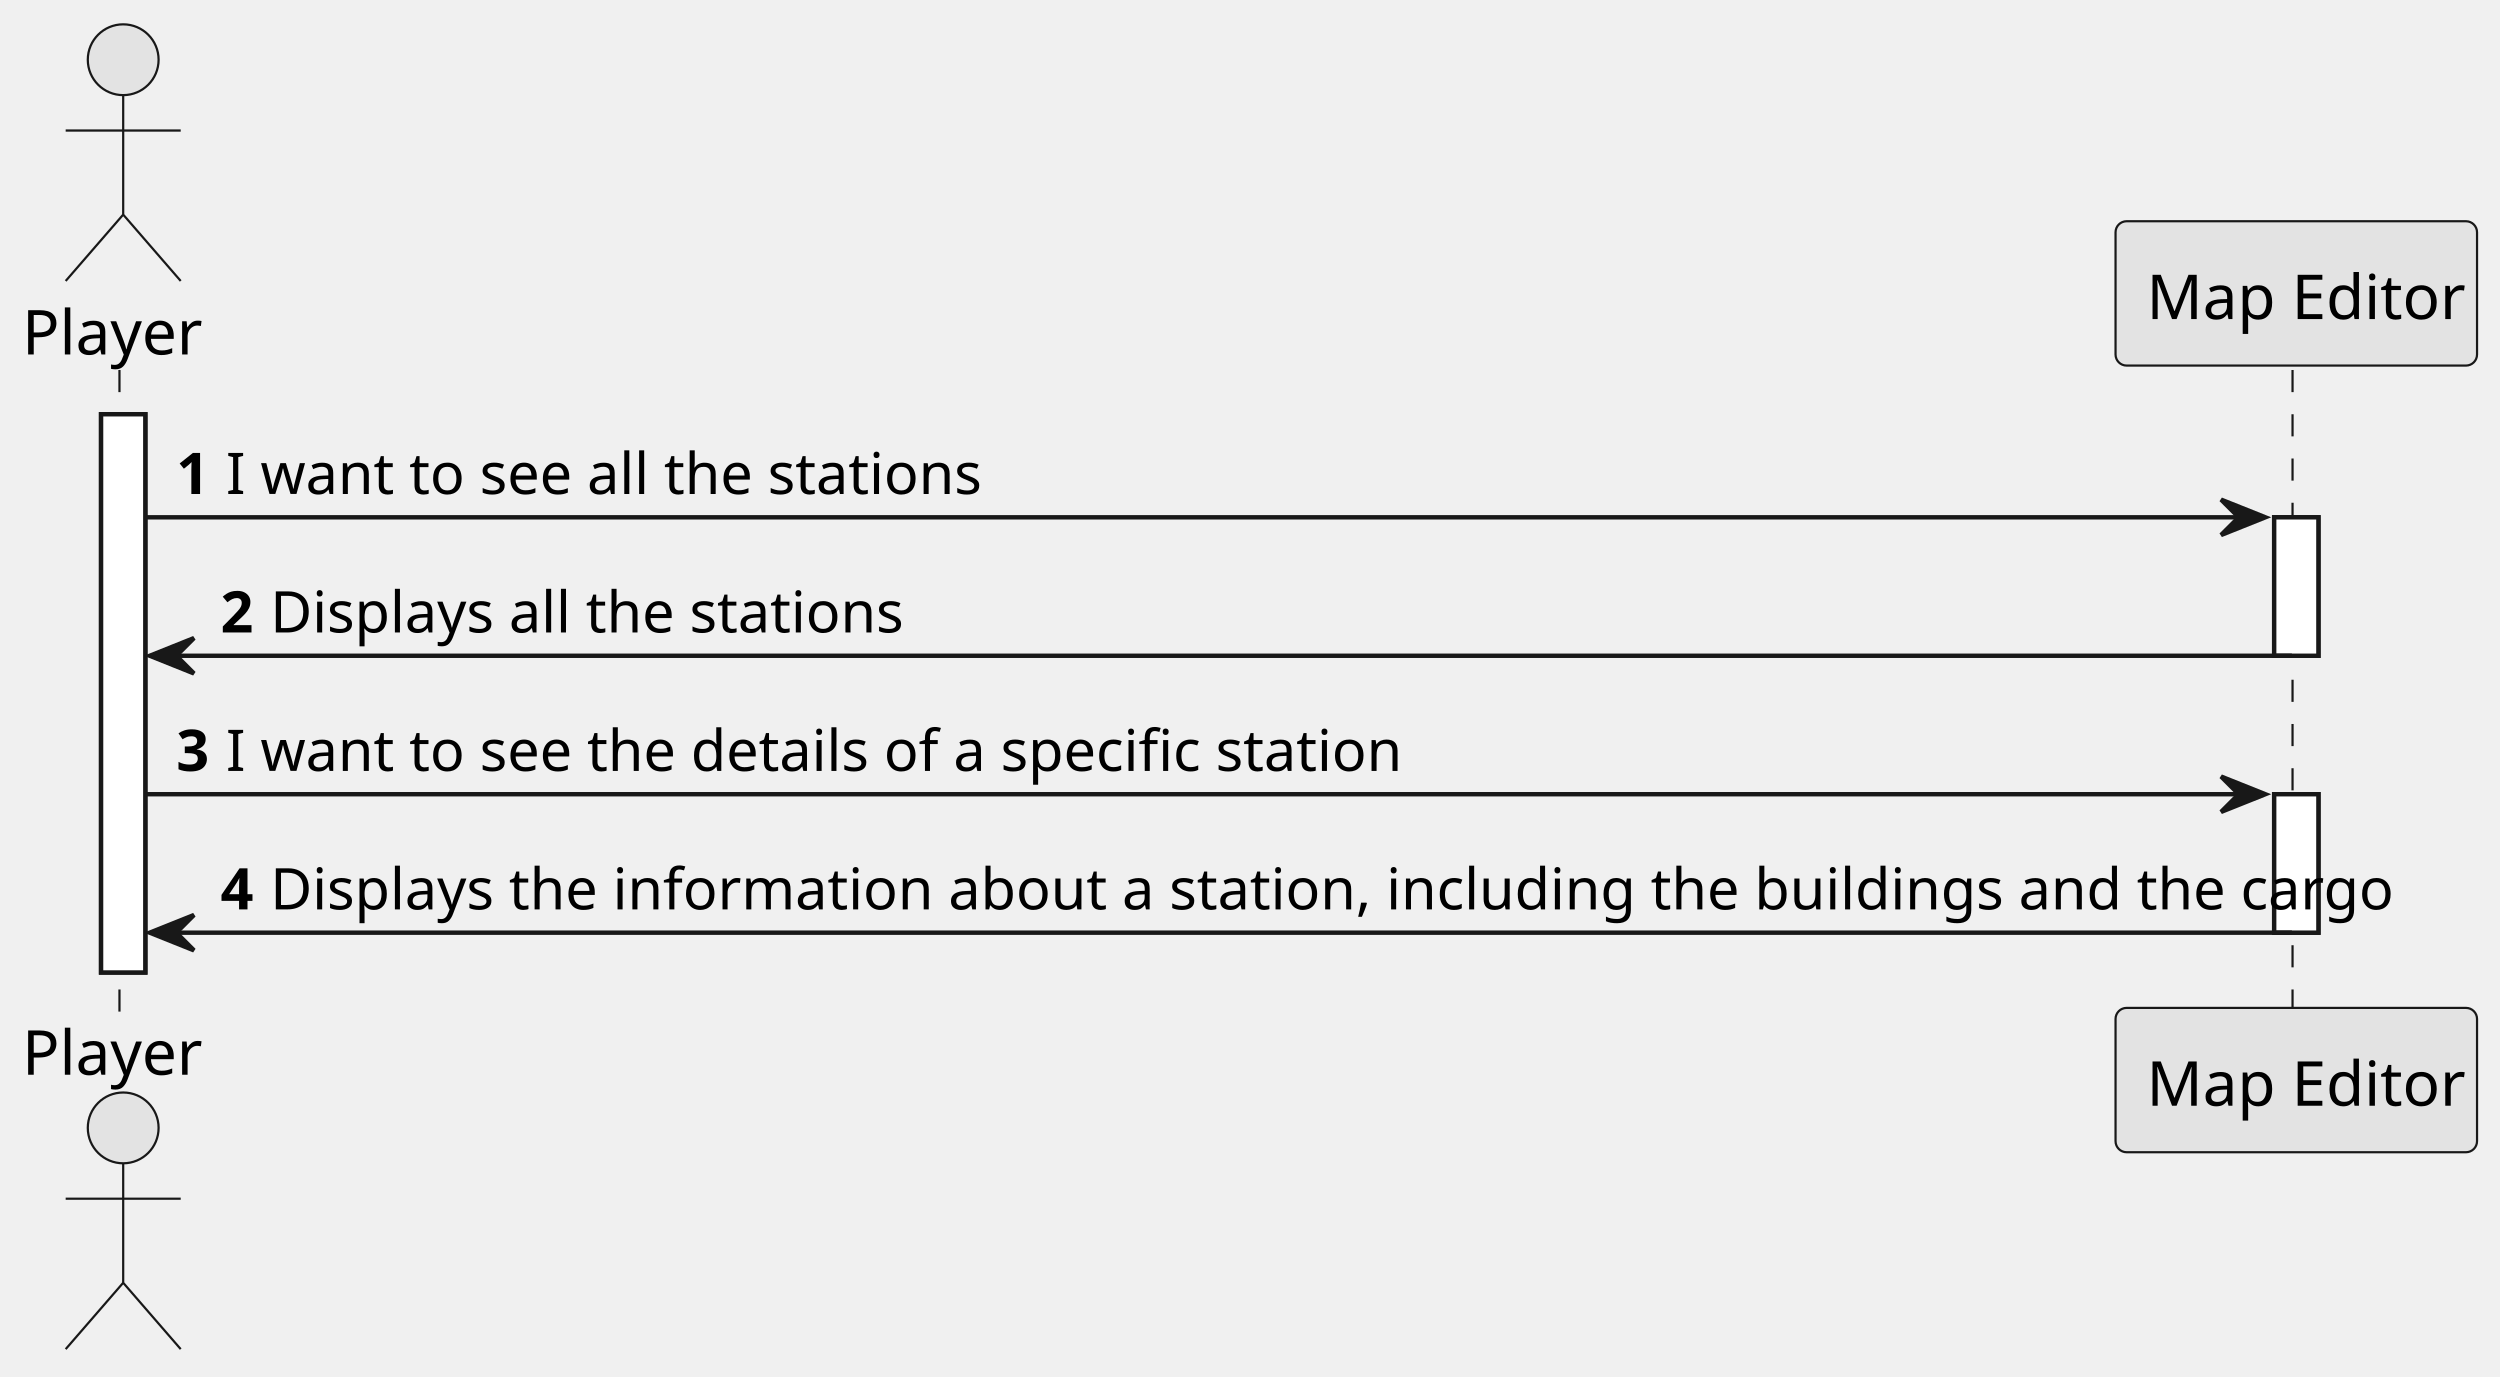
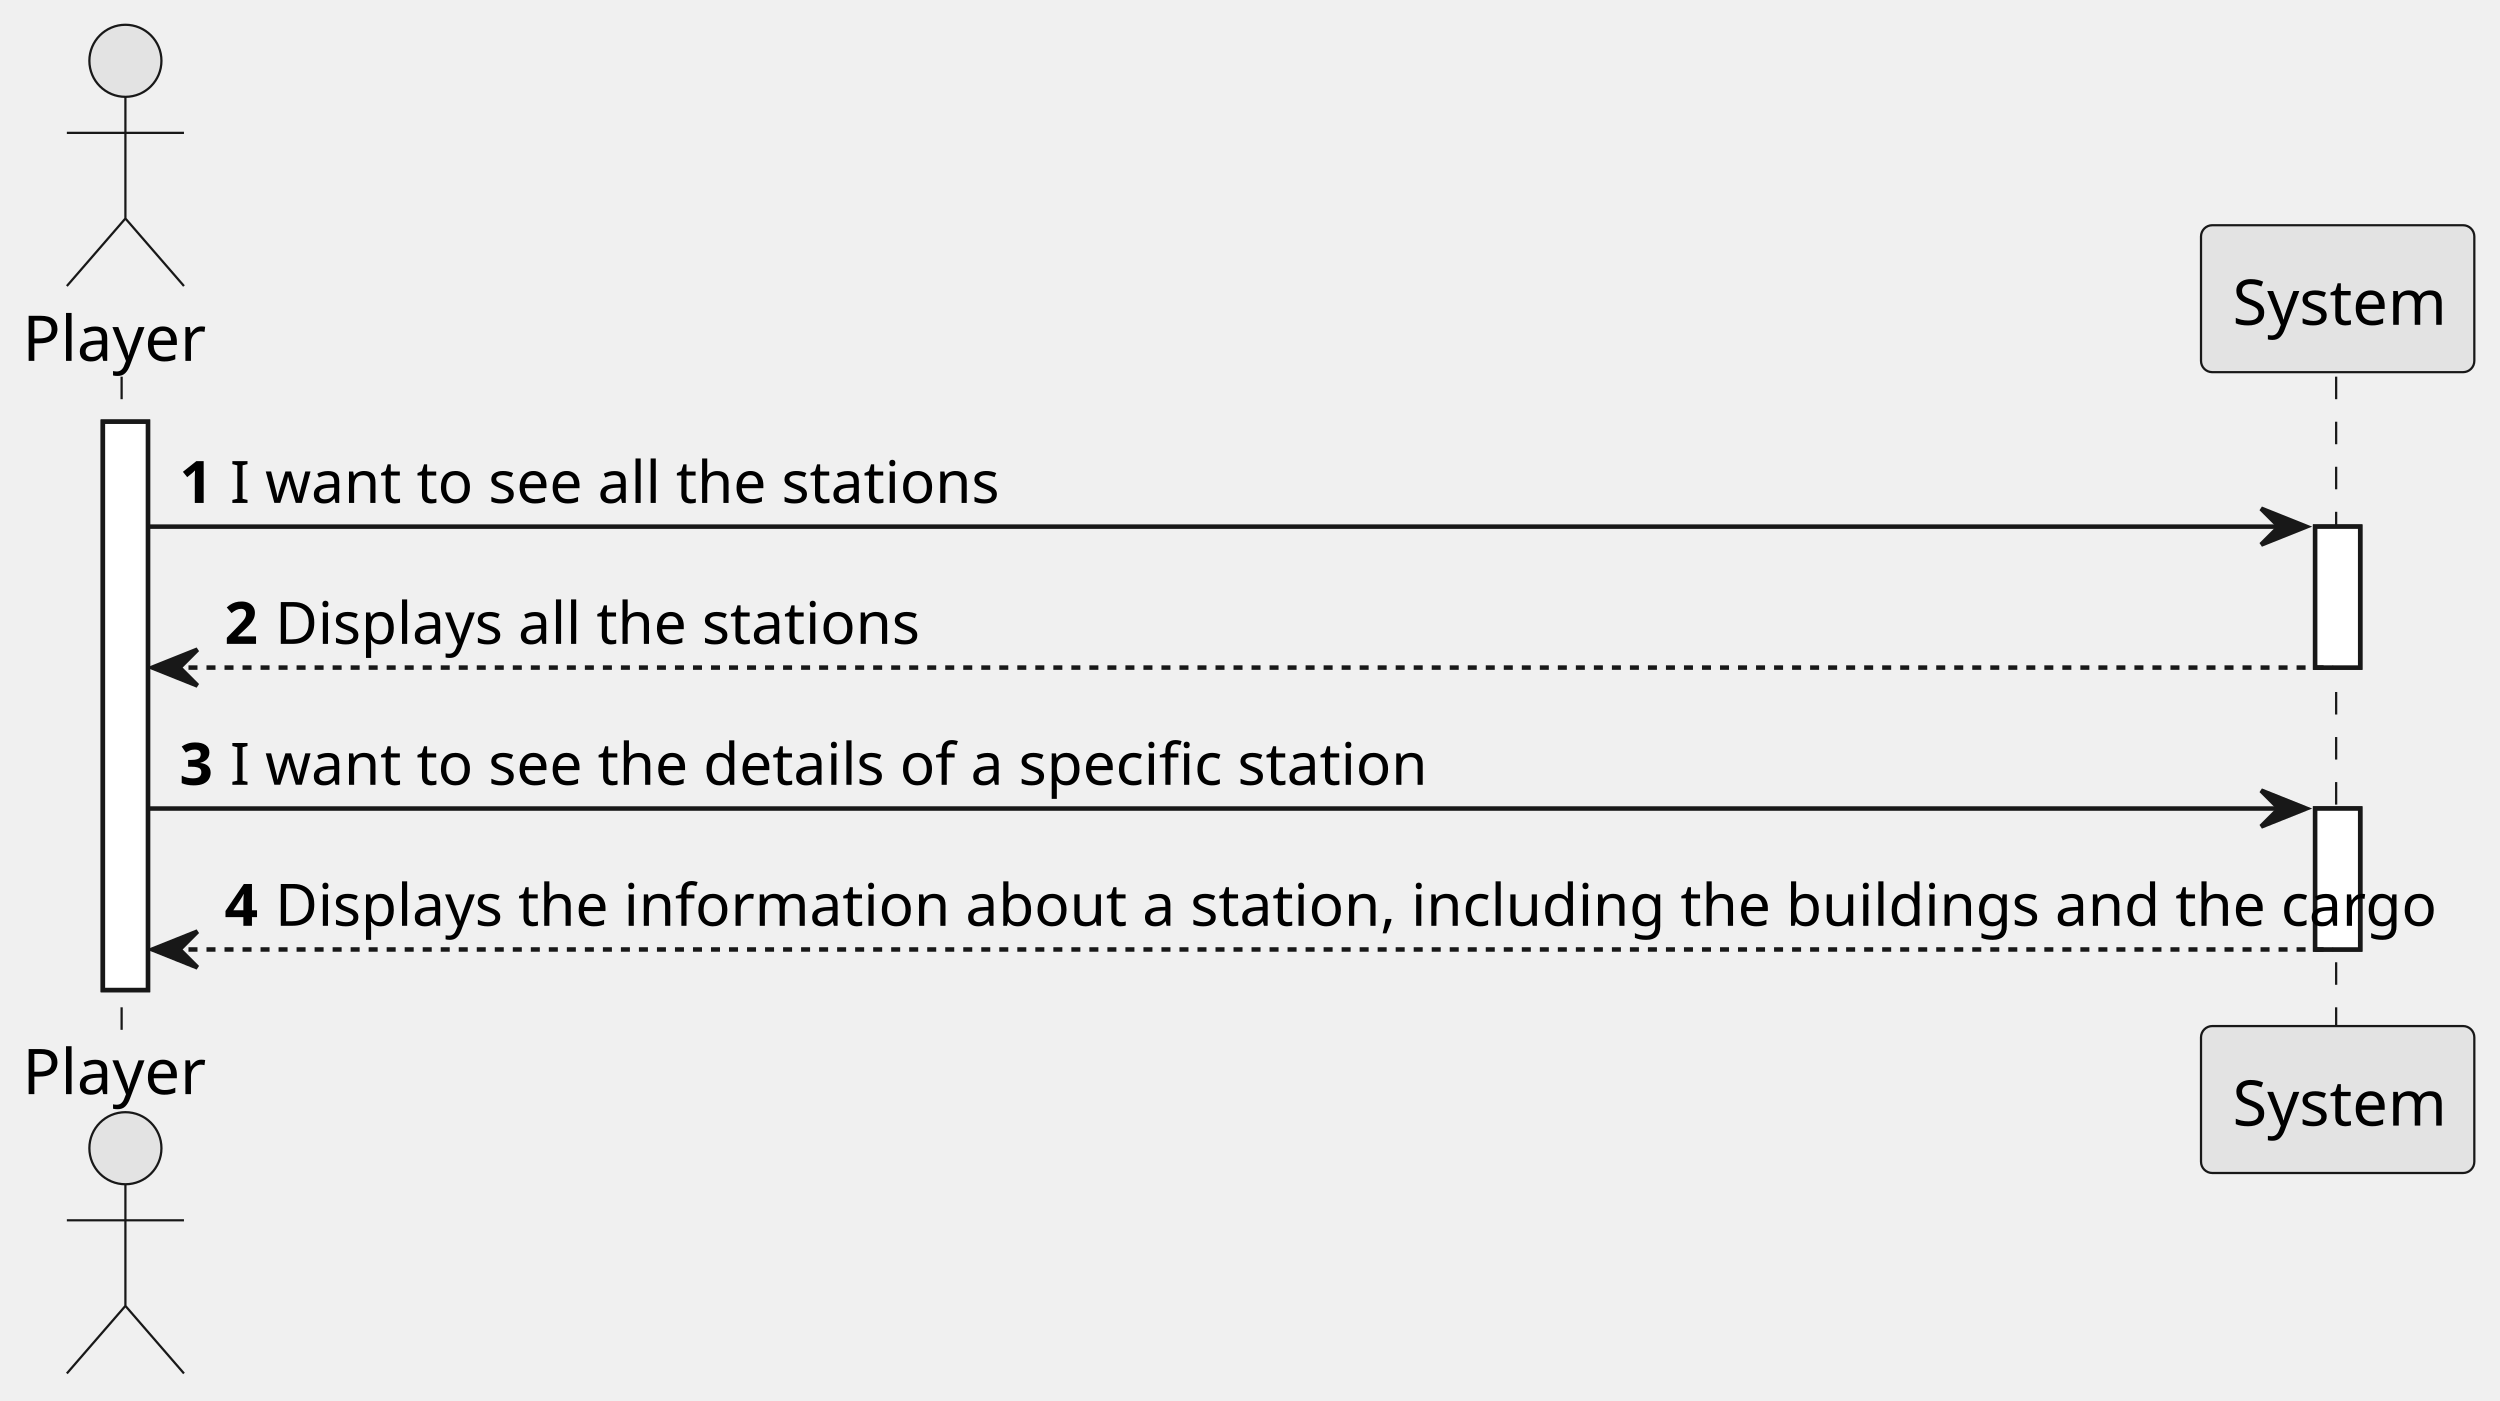
- <svg xmlns="http://www.w3.org/2000/svg" contentStyleType="text/css" height="311px" preserveAspectRatio="none" style="width:565px;height:311px;background:#FFFFFF;" version="1.1" viewBox="0 0 565 311" width="565px" zoomAndPan="magnify">
+ <svg xmlns="http://www.w3.org/2000/svg" contentStyleType="text/css" height="311px" preserveAspectRatio="none" style="width:555px;height:311px;background:#FFFFFF;" version="1.1" viewBox="0 0 555 311" width="555px" zoomAndPan="magnify">
  <defs />
  <g>
    <rect fill="#FFFFFF" height="126.164" style="stroke:#181818;stroke-width:1.0;" width="10" x="22.841" y="93.621" />
    <rect fill="#FFFFFF" height="31.291" style="stroke:#181818;stroke-width:1.0;" width="10" x="513.962" y="116.912" />
    <rect fill="#FFFFFF" height="31.291" style="stroke:#181818;stroke-width:1.0;" width="10" x="513.962" y="179.494" />
    <line style="stroke:#181818;stroke-width:0.5;stroke-dasharray:5.0,5.0;" x1="27" x2="27" y1="83.621" y2="228.785" />
-     <line style="stroke:#181818;stroke-width:0.5;stroke-dasharray:5.0,5.0;" x1="518.114" x2="518.114" y1="83.621" y2="228.785" />
+     <line style="stroke:#181818;stroke-width:0.5;stroke-dasharray:5.0,5.0;" x1="518.625" x2="518.625" y1="83.621" y2="228.785" />
    <text fill="#000000" font-family="sans-serif" font-size="14" lengthAdjust="spacing" textLength="39.683" x="5" y="80.107">Player</text>
    <ellipse cx="27.841" cy="13.5" fill="#E3E3E3" rx="8" ry="8" style="stroke:#181818;stroke-width:0.5;" />
    <path d="M27.841,21.5 L27.841,48.5 M14.841,29.5 L40.841,29.5 M27.841,48.5 L14.841,63.5 M27.841,48.5 L40.841,63.5 " fill="none" style="stroke:#181818;stroke-width:0.5;" />
    <text fill="#000000" font-family="sans-serif" font-size="14" lengthAdjust="spacing" textLength="39.683" x="5" y="242.893">Player</text>
    <ellipse cx="27.841" cy="254.906" fill="#E3E3E3" rx="8" ry="8" style="stroke:#181818;stroke-width:0.5;" />
    <path d="M27.841,262.906 L27.841,289.906 M14.841,270.906 L40.841,270.906 M27.841,289.906 L14.841,304.906 M27.841,289.906 L40.841,304.906 " fill="none" style="stroke:#181818;stroke-width:0.5;" />
-     <rect fill="#E3E3E3" height="32.621" rx="2.5" ry="2.5" style="stroke:#181818;stroke-width:0.5;" width="81.696" x="478.114" y="50" />
-     <text fill="#000000" font-family="sans-serif" font-size="14" lengthAdjust="spacing" textLength="67.696" x="485.114" y="72.107">Map Editor</text>
-     <rect fill="#E3E3E3" height="32.621" rx="2.5" ry="2.5" style="stroke:#181818;stroke-width:0.5;" width="81.696" x="478.114" y="227.785" />
-     <text fill="#000000" font-family="sans-serif" font-size="14" lengthAdjust="spacing" textLength="67.696" x="485.114" y="249.893">Map Editor</text>
+     <rect fill="#E3E3E3" height="32.621" rx="2.5" ry="2.5" style="stroke:#181818;stroke-width:0.5;" width="60.676" x="488.625" y="50" />
+     <text fill="#000000" font-family="sans-serif" font-size="14" lengthAdjust="spacing" textLength="46.676" x="495.625" y="72.107">System</text>
+     <rect fill="#E3E3E3" height="32.621" rx="2.5" ry="2.5" style="stroke:#181818;stroke-width:0.5;" width="60.676" x="488.625" y="227.785" />
+     <text fill="#000000" font-family="sans-serif" font-size="14" lengthAdjust="spacing" textLength="46.676" x="495.625" y="249.893">System</text>
    <rect fill="#FFFFFF" height="126.164" style="stroke:#181818;stroke-width:1.0;" width="10" x="22.841" y="93.621" />
    <rect fill="#FFFFFF" height="31.291" style="stroke:#181818;stroke-width:1.0;" width="10" x="513.962" y="116.912" />
    <rect fill="#FFFFFF" height="31.291" style="stroke:#181818;stroke-width:1.0;" width="10" x="513.962" y="179.494" />
    <polygon fill="#181818" points="501.962,112.912,511.962,116.912,501.962,120.912,505.962,116.912" style="stroke:#181818;stroke-width:1.0;" />
    <line style="stroke:#181818;stroke-width:1.0;" x1="32.841" x2="507.962" y1="116.912" y2="116.912" />
    <text fill="#000000" font-family="sans-serif" font-size="13" font-weight="bold" lengthAdjust="spacing" textLength="7.23" x="39.841" y="111.649">1</text>
    <text fill="#000000" font-family="sans-serif" font-size="13" lengthAdjust="spacing" textLength="160.424" x="51.071" y="111.649">I want to see all the stations</text>
    <polygon fill="#181818" points="43.841,144.203,33.841,148.203,43.841,152.203,39.841,148.203" style="stroke:#181818;stroke-width:1.0;" />
-     <line style="stroke:#181818;stroke-width:1.0;" x1="37.841" x2="517.962" y1="148.203" y2="148.203" />
+     <line style="stroke:#181818;stroke-width:1.0;stroke-dasharray:2.0,2.0;" x1="37.841" x2="517.962" y1="148.203" y2="148.203" />
    <text fill="#000000" font-family="sans-serif" font-size="13" font-weight="bold" lengthAdjust="spacing" textLength="7.23" x="49.841" y="142.94">2</text>
    <text fill="#000000" font-family="sans-serif" font-size="13" lengthAdjust="spacing" textLength="135.84" x="61.071" y="142.94">Displays all the stations</text>
    <polygon fill="#181818" points="501.962,175.494,511.962,179.494,501.962,183.494,505.962,179.494" style="stroke:#181818;stroke-width:1.0;" />
    <line style="stroke:#181818;stroke-width:1.0;" x1="32.841" x2="507.962" y1="179.494" y2="179.494" />
    <text fill="#000000" font-family="sans-serif" font-size="13" font-weight="bold" lengthAdjust="spacing" textLength="7.23" x="39.841" y="174.231">3</text>
    <text fill="#000000" font-family="sans-serif" font-size="13" lengthAdjust="spacing" textLength="250.751" x="51.071" y="174.231">I want to see the details of a specific station</text>
    <polygon fill="#181818" points="43.841,206.785,33.841,210.785,43.841,214.785,39.841,210.785" style="stroke:#181818;stroke-width:1.0;" />
-     <line style="stroke:#181818;stroke-width:1.0;" x1="37.841" x2="517.962" y1="210.785" y2="210.785" />
+     <line style="stroke:#181818;stroke-width:1.0;stroke-dasharray:2.0,2.0;" x1="37.841" x2="517.962" y1="210.785" y2="210.785" />
    <text fill="#000000" font-family="sans-serif" font-size="13" font-weight="bold" lengthAdjust="spacing" textLength="7.23" x="49.841" y="205.523">4</text>
    <text fill="#000000" font-family="sans-serif" font-size="13" lengthAdjust="spacing" textLength="445.891" x="61.071" y="205.523">Displays the information about a station, including the buildings and the cargo</text>
  </g>
</svg>
